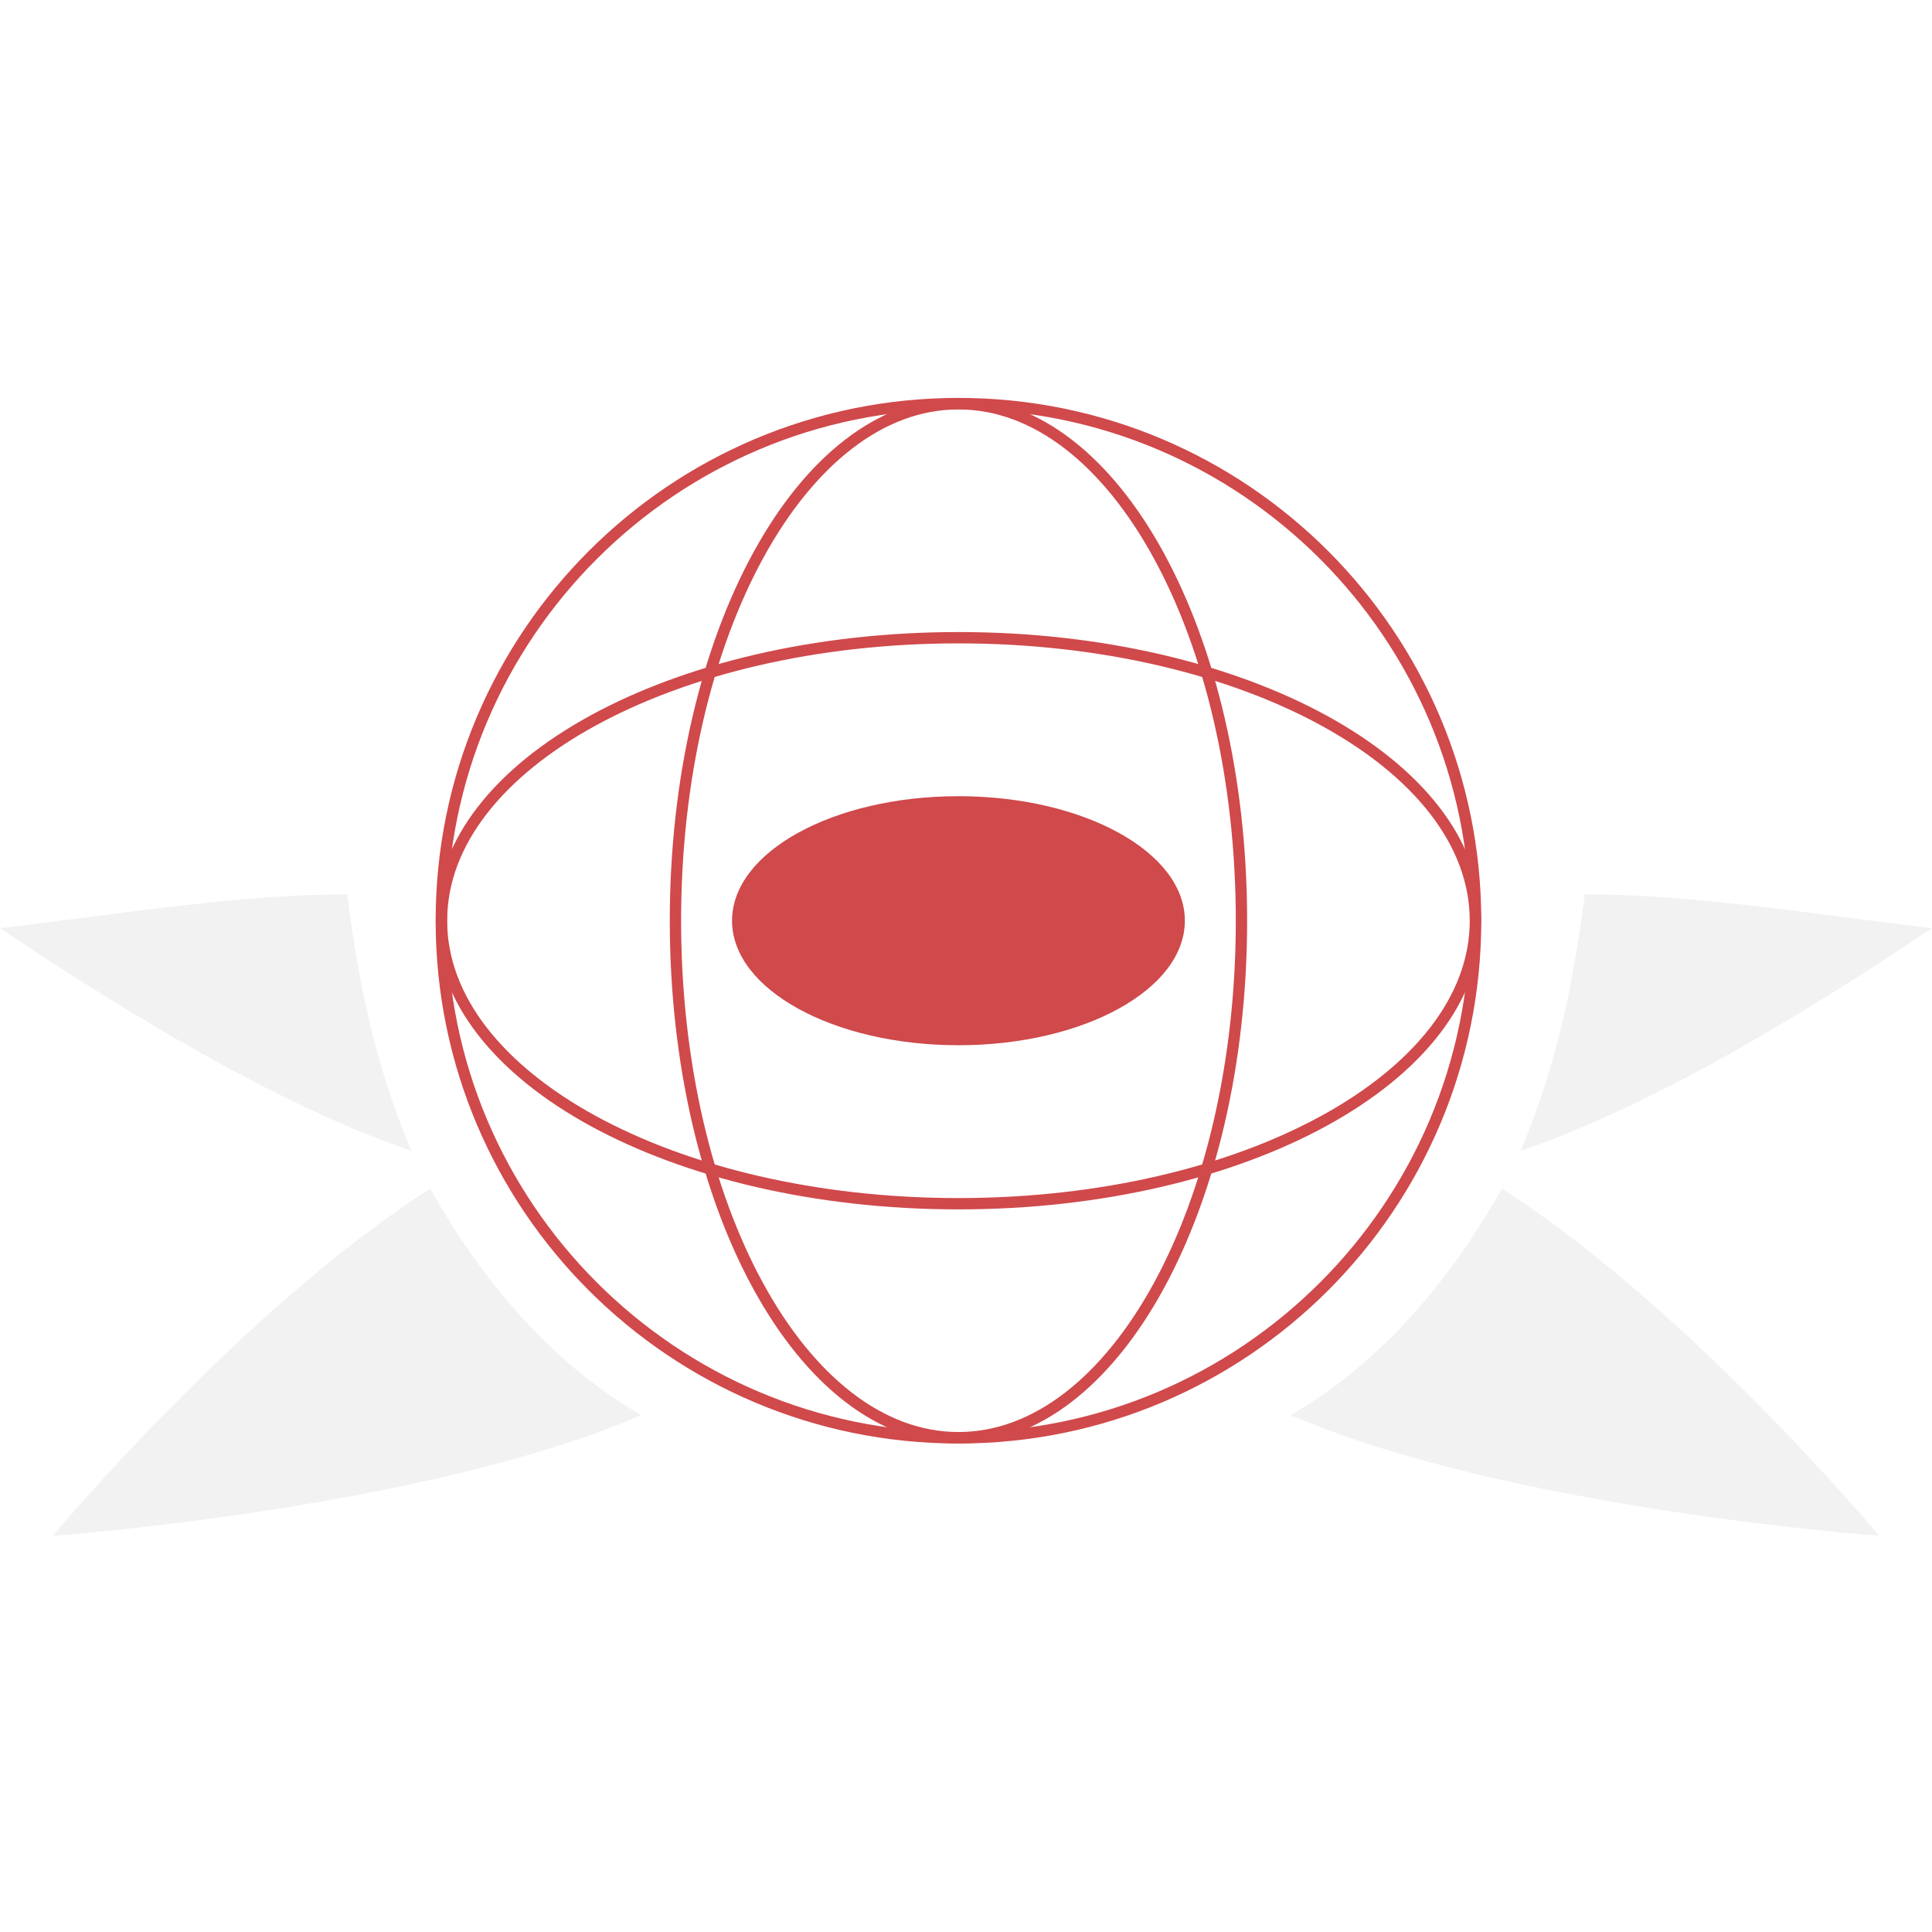
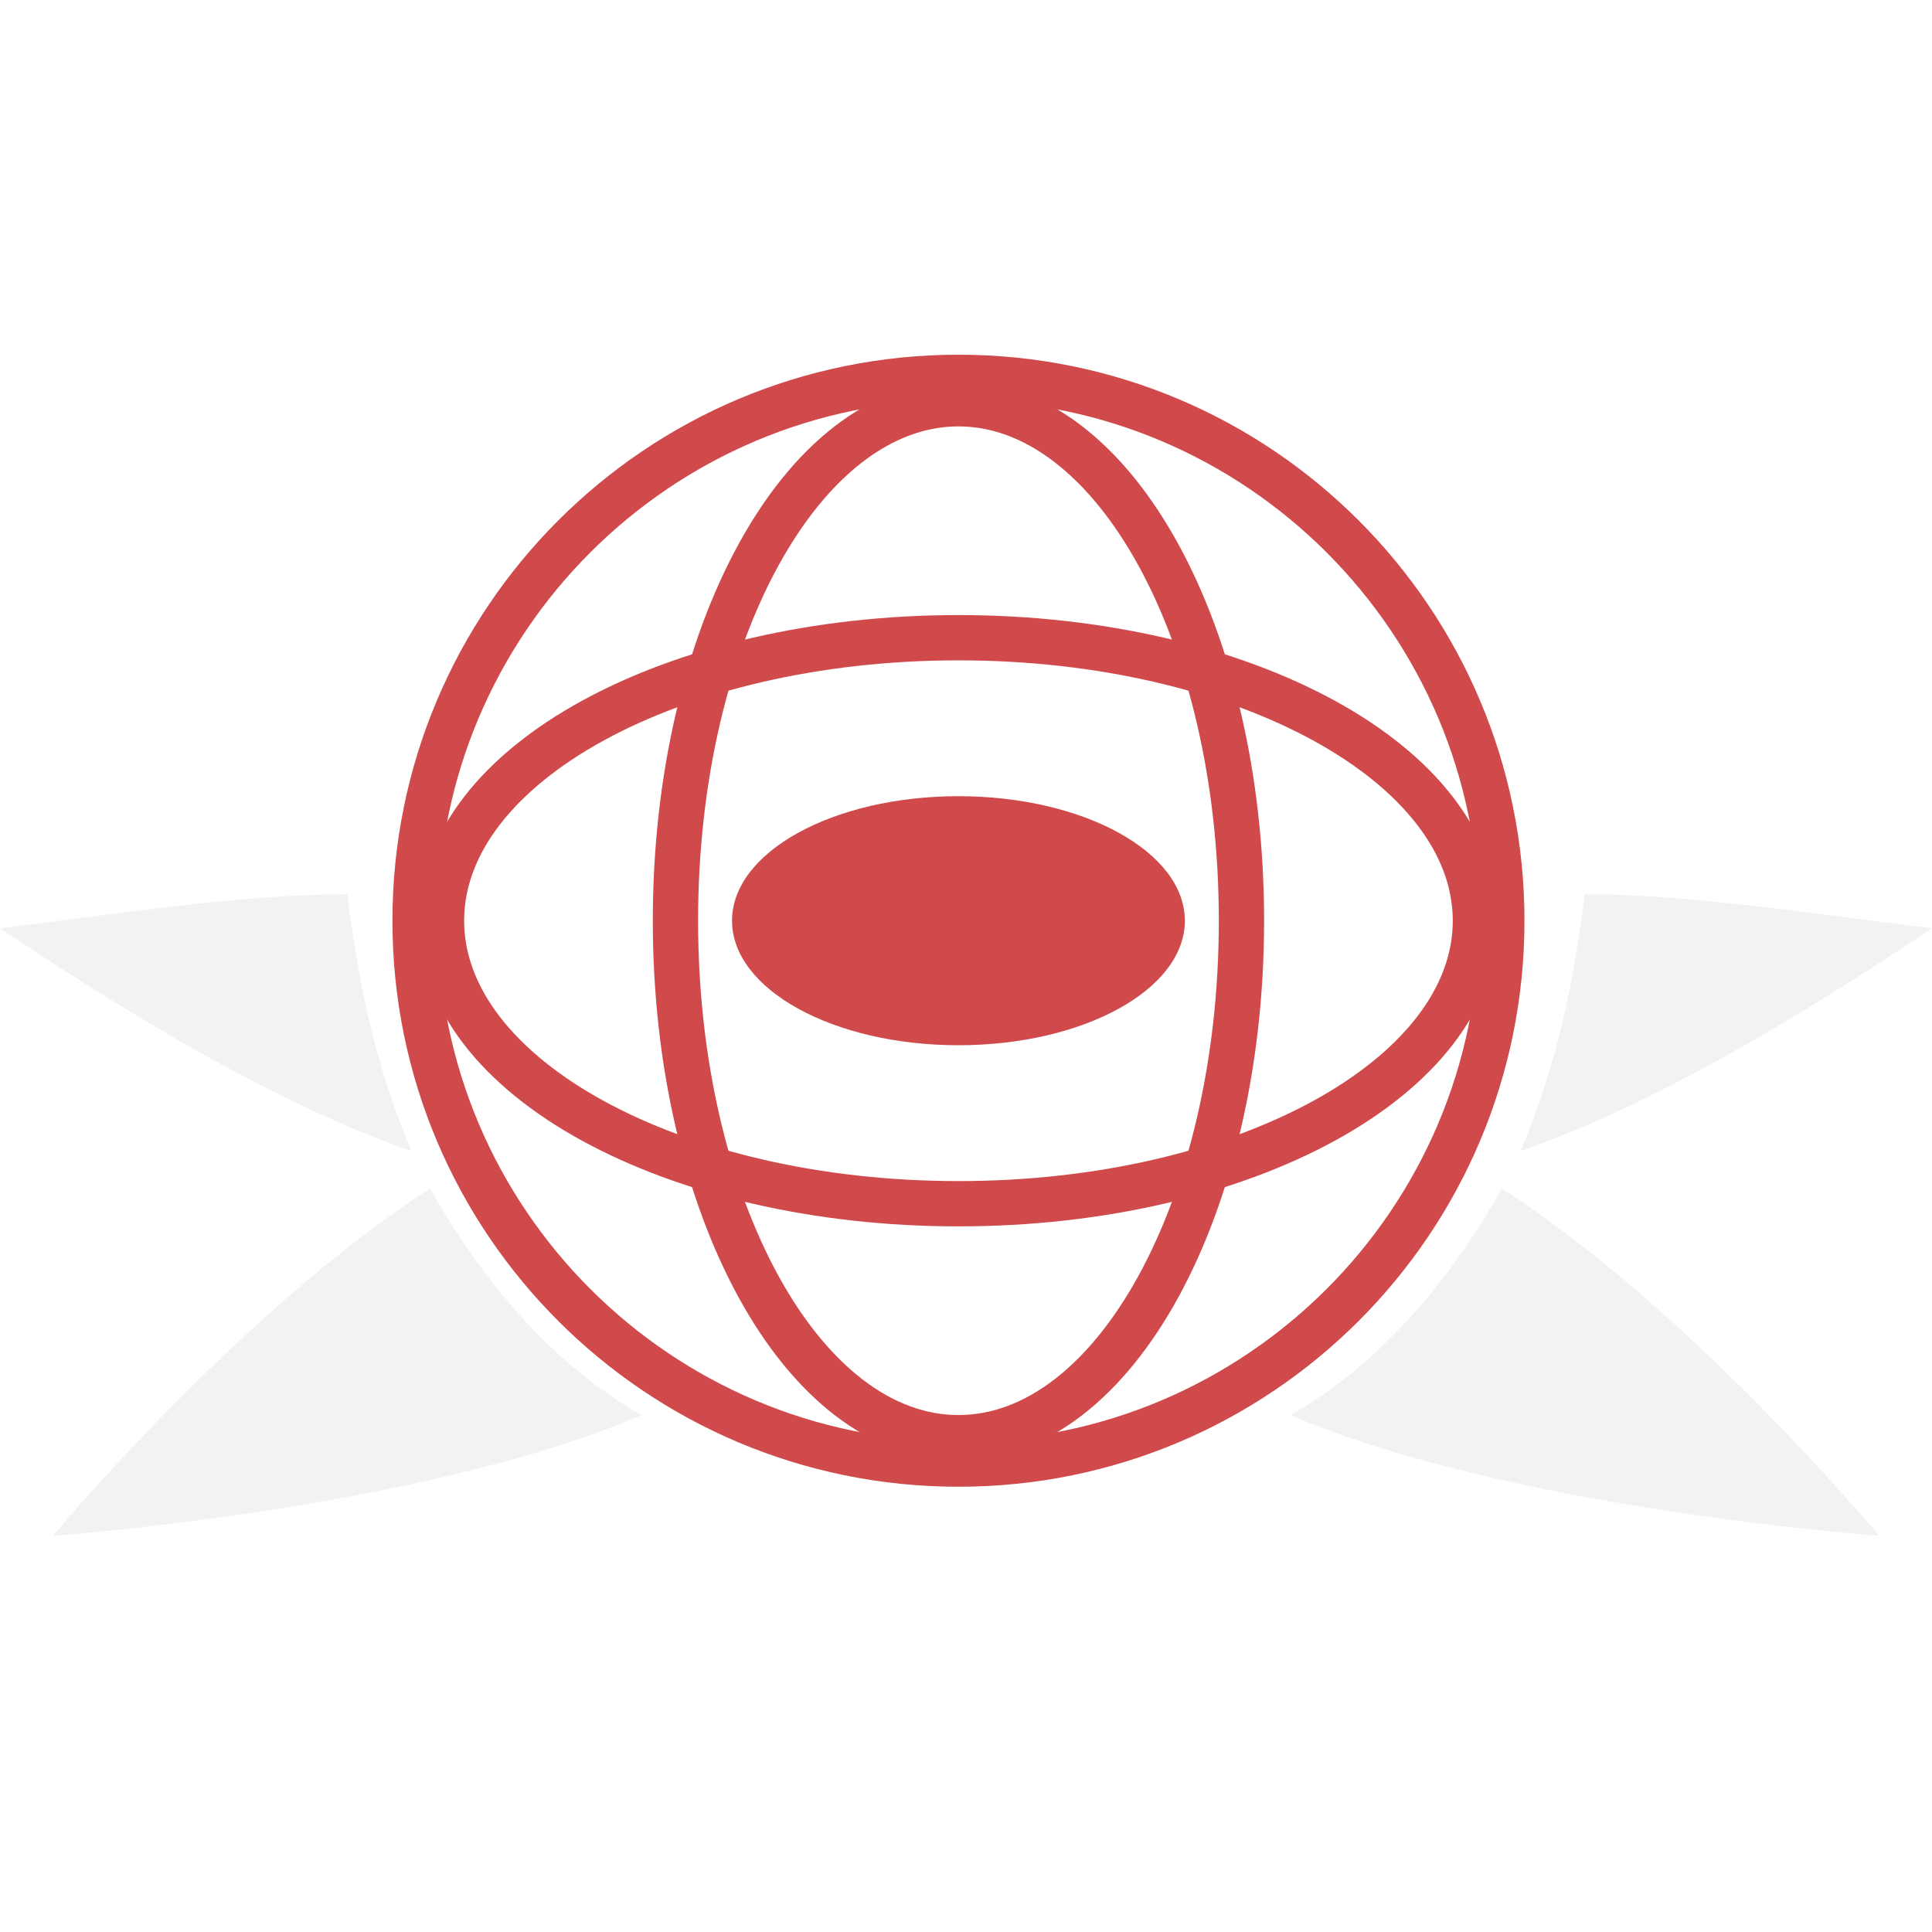
<svg xmlns="http://www.w3.org/2000/svg" xml:space="preserve" height="512" width="512" version="1.1" y="0px" x="0px" viewBox="0 0 512 512">
  <g fill="#f2f2f2">
    <path d="m512 246c-33-4-64-9-92-9-3 23-7 44-17 68 41-14 88-45 109-59z" />
    <path d="m0 246c33-4 64-9 92-9 3 23 7 44 17 68-41-14-88-45-109-59z" />
    <path d="m114 315c14 25 33 47 56 60-58 25-156 32-156 32s50-60 100-92z" />
    <path d="m398 315c-14 25-33 47-56 60 58 25 156 32 156 32s-50-60-100-92z" />
  </g>
  <g stroke-miterlimit="10">
-     <circle transform="rotate(90)" stroke="#d0494b" cy="-254" cx="244" r="137.05" stroke-width="3" fill="none" />
-     <ellipse rx="75" ry="137" stroke="#d0494b" transform="rotate(90)" cy="-254" cx="244" stroke-width="3" fill="none" />
+     <circle transform="rotate(90)" stroke="#d0494b" cy="-254" cx="244" r="144" stroke-width="12" fill="none" />
+     <ellipse rx="75" ry="137" stroke="#d0494b" transform="rotate(90)" cy="-254" cx="244" stroke-width="12" fill="none" />
    <ellipse rx="33" ry="60" transform="rotate(90)" cy="-254" cx="244" fill="#d0494b" />
-     <ellipse rx="75" ry="137" stroke="#d0494b" transform="scale(-1)" cy="-244" cx="-254" stroke-width="3" fill="none" />
+     <ellipse rx="75" ry="137" stroke="#d0494b" transform="scale(-1)" cy="-244" cx="-254" stroke-width="12" fill="none" />
  </g>
</svg>
